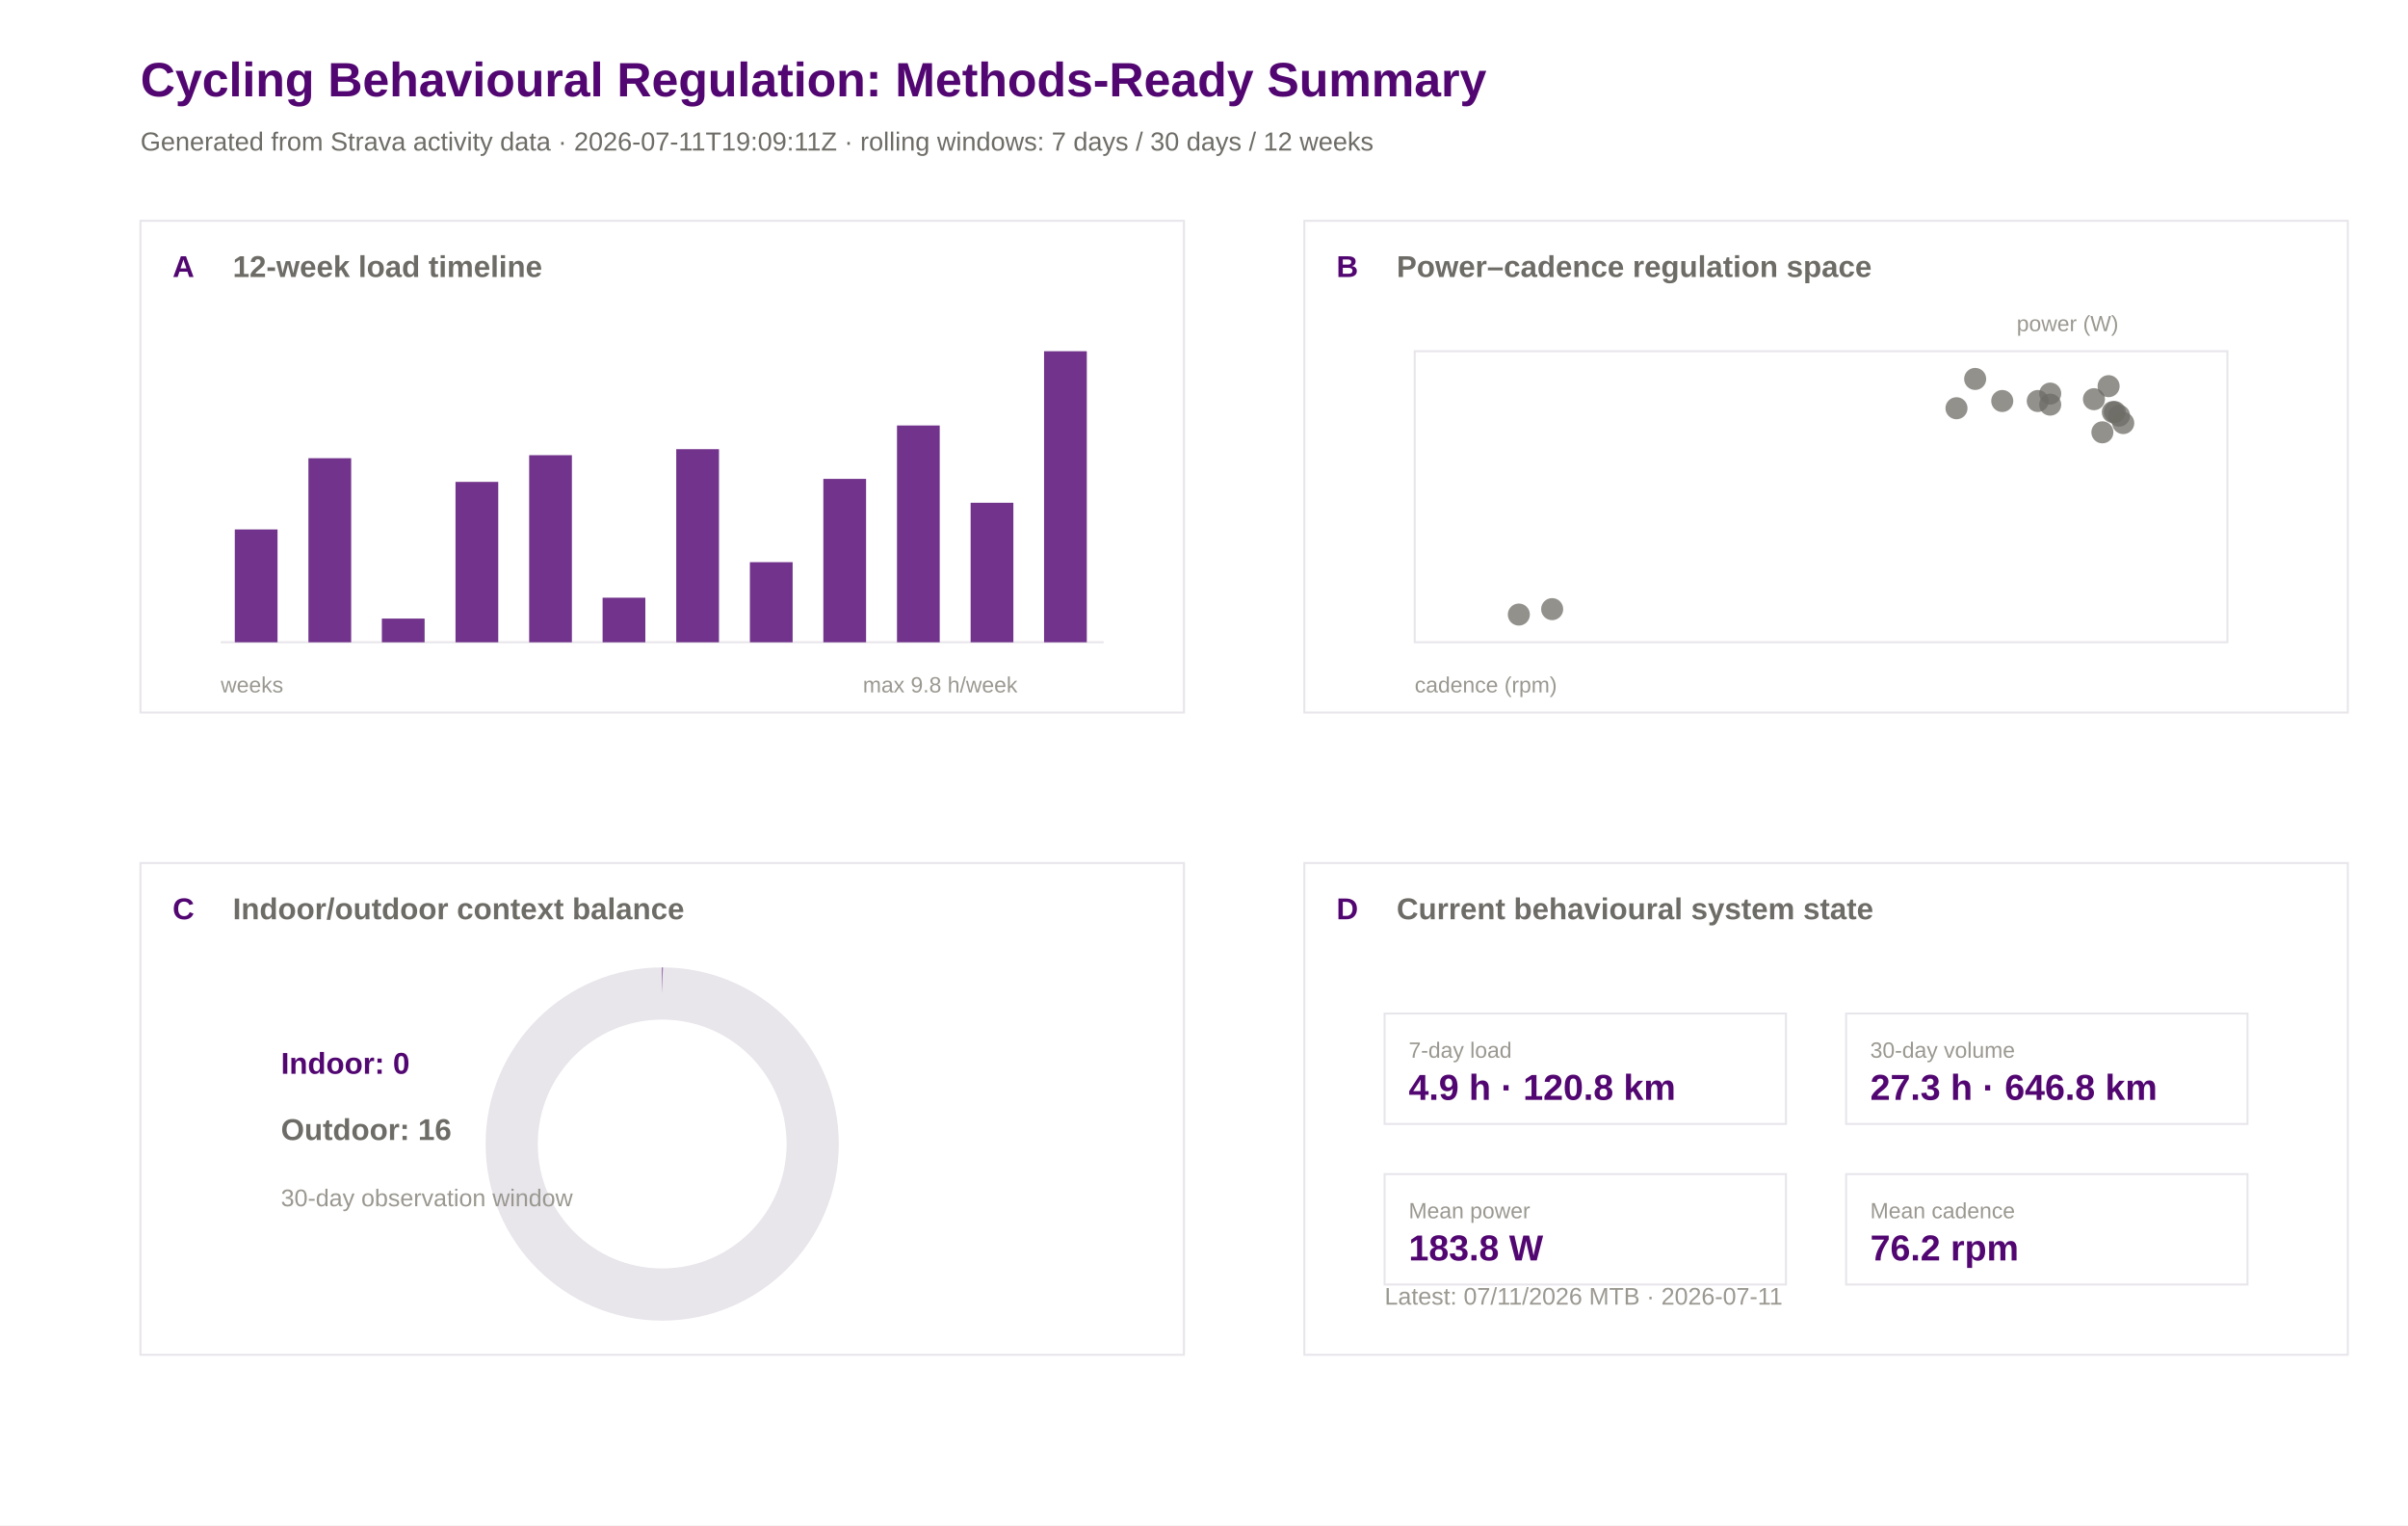
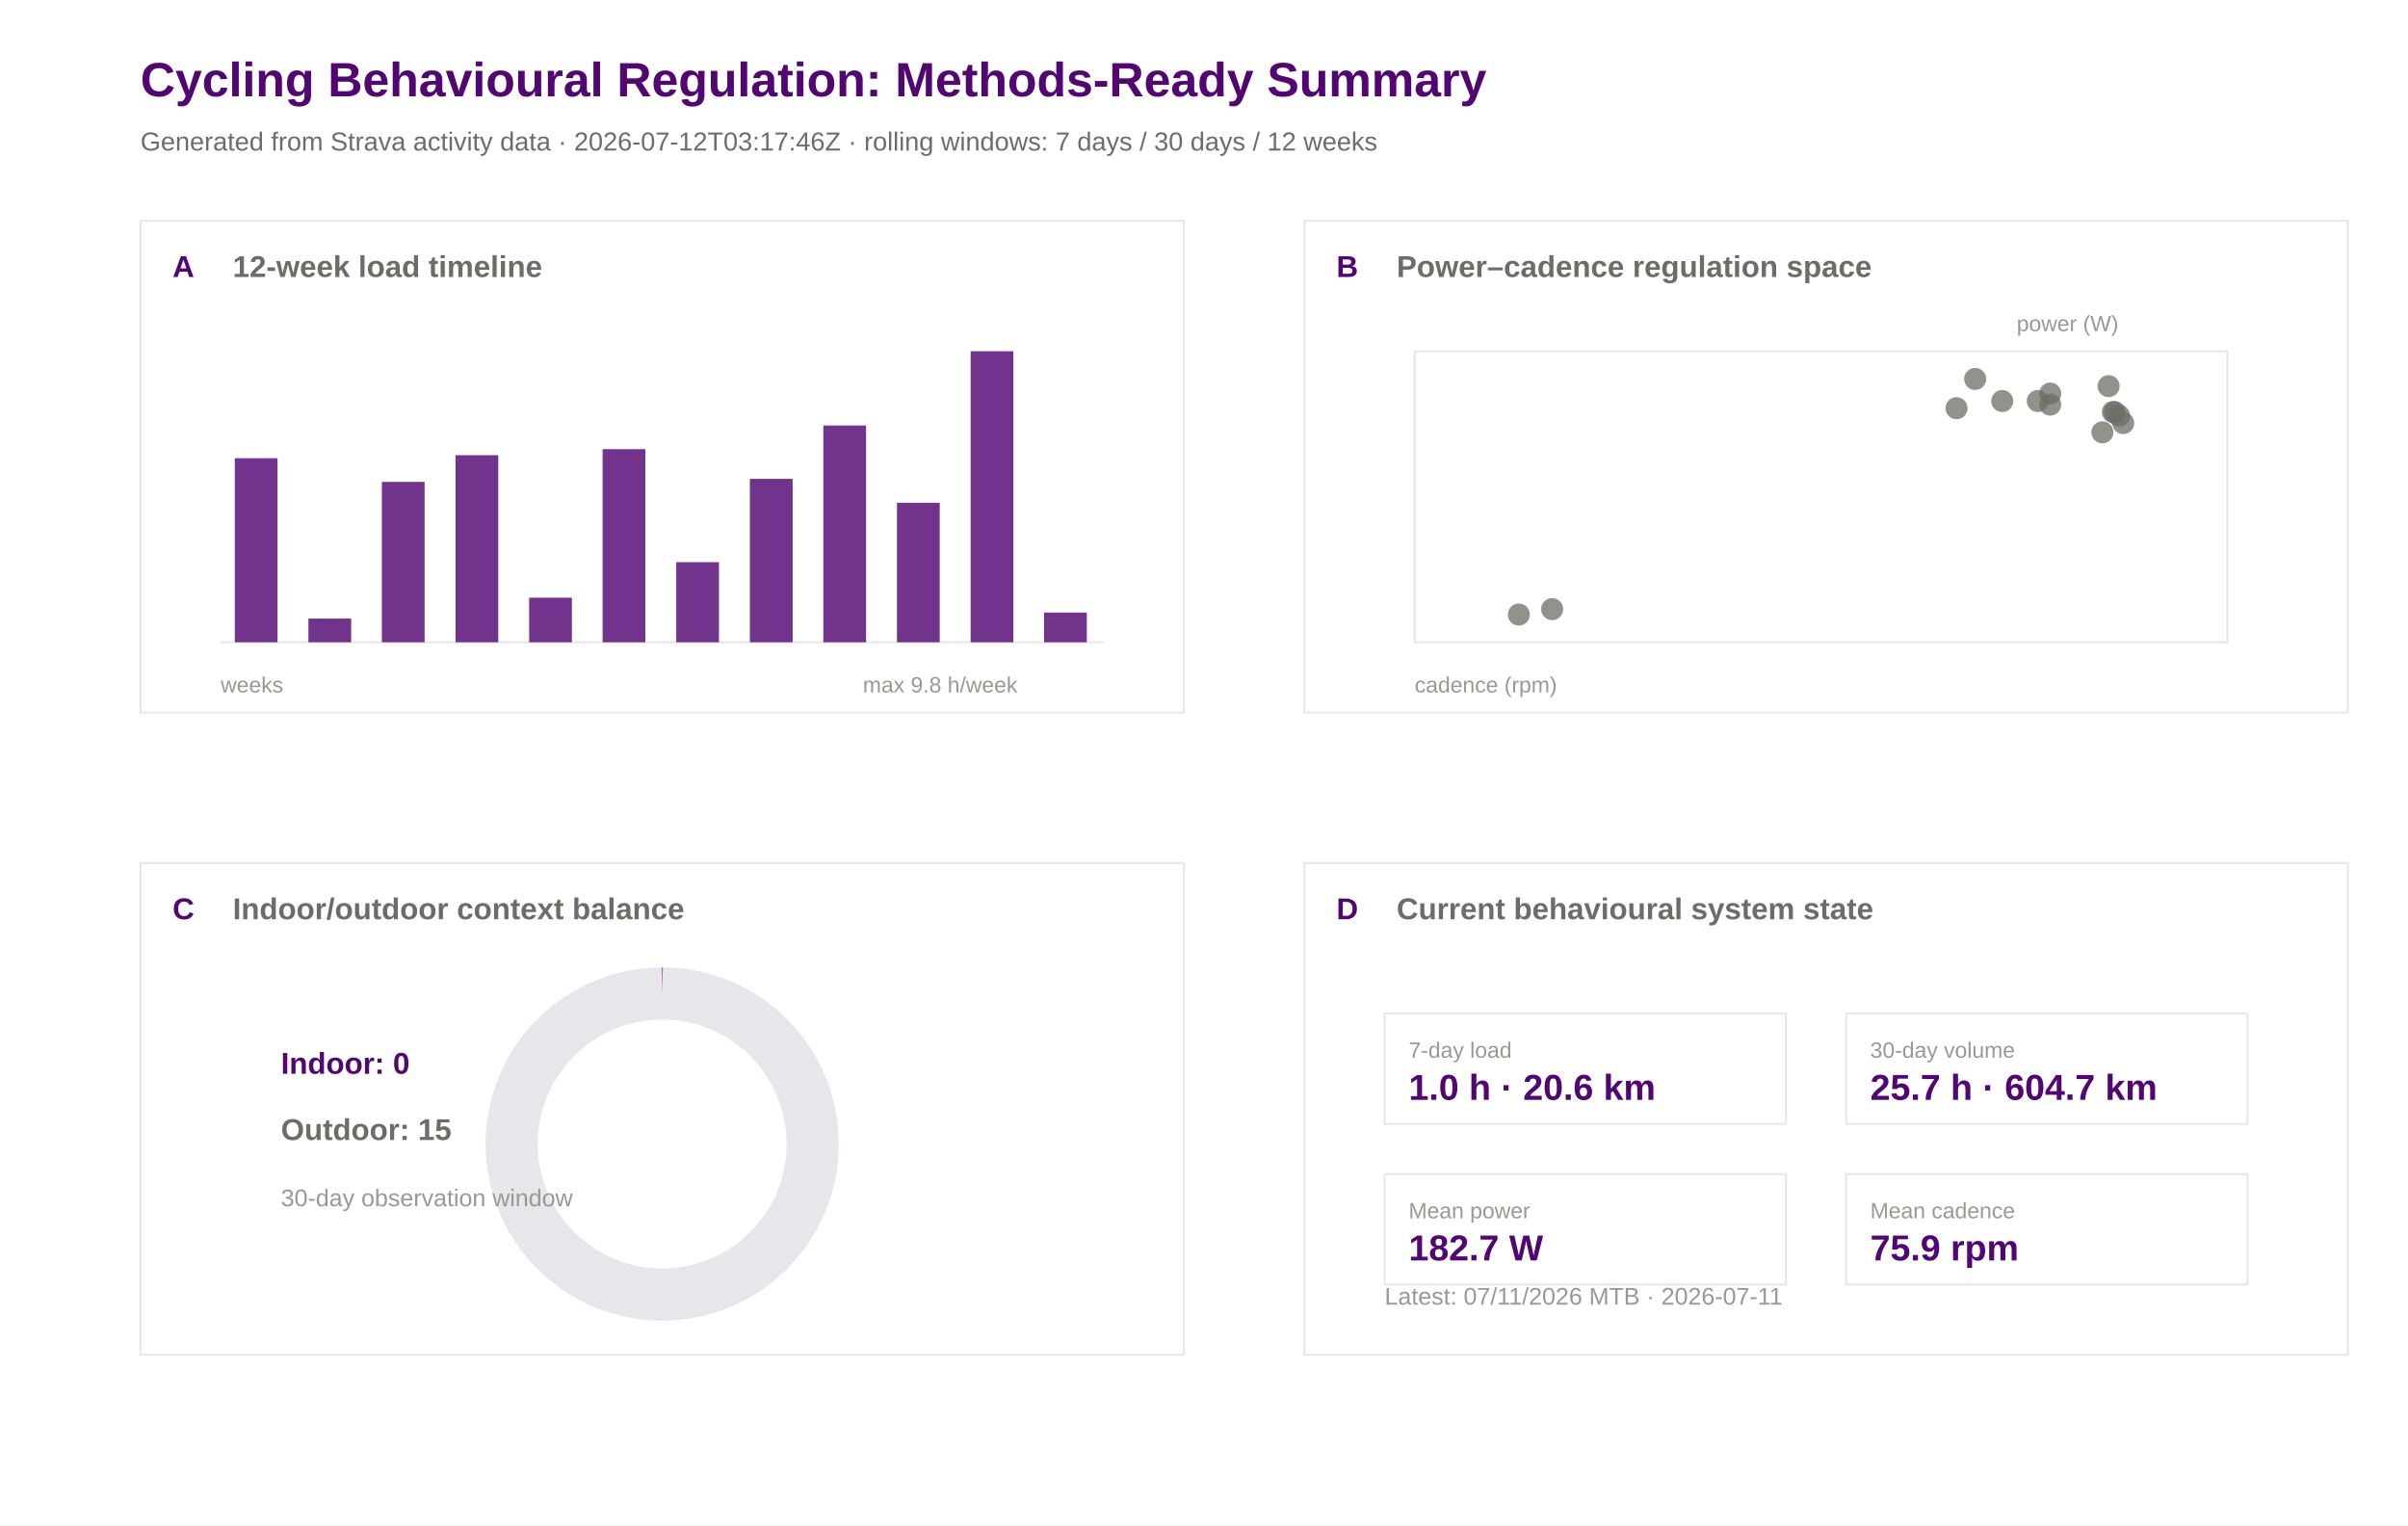
<svg xmlns="http://www.w3.org/2000/svg" width="1200" height="760" viewBox="0 0 1200 760">
  <rect width="100%" height="100%" fill="#ffffff" />
  <text x="70.0" y="48.0" font-family="Arial" font-size="24" font-weight="600" fill="#520671">Cycling Behavioural Regulation: Methods-Ready Summary</text>
-   <text x="70.0" y="75.0" font-family="Arial" font-size="13" font-weight="400" fill="#6e6c66">Generated from Strava activity data · 2026-07-11T19:09:11Z · rolling windows: 7 days / 30 days / 12 weeks</text>
+   <text x="70.0" y="75.0" font-family="Arial" font-size="13" font-weight="400" fill="#6e6c66">Generated from Strava activity data · 2026-07-12T03:17:46Z · rolling windows: 7 days / 30 days / 12 weeks</text>
  <rect x="70" y="110" width="520" height="245" fill="#ffffff" stroke="#e8e5eb" stroke-width="1" />
  <text x="86.0" y="138.0" font-family="Arial" font-size="15" font-weight="600" fill="#520671">A</text>
  <text x="116.0" y="138.0" font-family="Arial" font-size="15" font-weight="600" fill="#6e6c66">12-week load timeline</text>
  <rect x="650" y="110" width="520" height="245" fill="#ffffff" stroke="#e8e5eb" stroke-width="1" />
  <text x="666.0" y="138.0" font-family="Arial" font-size="15" font-weight="600" fill="#520671">B</text>
  <text x="696.0" y="138.0" font-family="Arial" font-size="15" font-weight="600" fill="#6e6c66">Power–cadence regulation space</text>
  <rect x="70" y="430" width="520" height="245" fill="#ffffff" stroke="#e8e5eb" stroke-width="1" />
  <text x="86.0" y="458.0" font-family="Arial" font-size="15" font-weight="600" fill="#520671">C</text>
  <text x="116.0" y="458.0" font-family="Arial" font-size="15" font-weight="600" fill="#6e6c66">Indoor/outdoor context balance</text>
  <rect x="650" y="430" width="520" height="245" fill="#ffffff" stroke="#e8e5eb" stroke-width="1" />
  <text x="666.0" y="458.0" font-family="Arial" font-size="15" font-weight="600" fill="#520671">D</text>
  <text x="696.0" y="458.0" font-family="Arial" font-size="15" font-weight="600" fill="#6e6c66">Current behavioural system state</text>
  <line x1="110" y1="320" x2="550" y2="320" stroke="#e8e5eb" />
-   <rect x="117.0" y="263.8" width="21.3" height="56.2" fill="#520671" opacity="0.82" />
-   <rect x="153.7" y="228.3" width="21.3" height="91.7" fill="#520671" opacity="0.82" />
-   <rect x="190.3" y="308.2" width="21.3" height="11.8" fill="#520671" opacity="0.82" />
-   <rect x="227.0" y="240.1" width="21.3" height="79.9" fill="#520671" opacity="0.82" />
-   <rect x="263.7" y="226.8" width="21.3" height="93.2" fill="#520671" opacity="0.82" />
-   <rect x="300.3" y="297.8" width="21.3" height="22.2" fill="#520671" opacity="0.82" />
-   <rect x="337.0" y="223.8" width="21.3" height="96.2" fill="#520671" opacity="0.82" />
-   <rect x="373.7" y="280.1" width="21.3" height="39.9" fill="#520671" opacity="0.82" />
-   <rect x="410.3" y="238.6" width="21.3" height="81.4" fill="#520671" opacity="0.82" />
-   <rect x="447.0" y="212.0" width="21.3" height="108.0" fill="#520671" opacity="0.82" />
-   <rect x="483.7" y="250.5" width="21.3" height="69.5" fill="#520671" opacity="0.82" />
-   <rect x="520.3" y="175.0" width="21.3" height="145.0" fill="#520671" opacity="0.82" />
+   <rect x="117.0" y="228.3" width="21.3" height="91.7" fill="#520671" opacity="0.82" />
+   <rect x="153.7" y="308.2" width="21.3" height="11.8" fill="#520671" opacity="0.82" />
+   <rect x="190.3" y="240.1" width="21.3" height="79.9" fill="#520671" opacity="0.82" />
+   <rect x="227.0" y="226.8" width="21.3" height="93.2" fill="#520671" opacity="0.82" />
+   <rect x="263.7" y="297.8" width="21.3" height="22.2" fill="#520671" opacity="0.82" />
+   <rect x="300.3" y="223.8" width="21.3" height="96.2" fill="#520671" opacity="0.82" />
+   <rect x="337.0" y="280.1" width="21.3" height="39.9" fill="#520671" opacity="0.82" />
+   <rect x="373.7" y="238.6" width="21.3" height="81.4" fill="#520671" opacity="0.82" />
+   <rect x="410.3" y="212.0" width="21.3" height="108.0" fill="#520671" opacity="0.82" />
+   <rect x="447.0" y="250.5" width="21.3" height="69.5" fill="#520671" opacity="0.82" />
+   <rect x="483.7" y="175.0" width="21.3" height="145.0" fill="#520671" opacity="0.82" />
+   <rect x="520.3" y="305.2" width="21.3" height="14.8" fill="#520671" opacity="0.82" />
  <text x="110.0" y="345.0" font-family="Arial" font-size="11" font-weight="400" fill="#9a9890">weeks</text>
  <text x="430.0" y="345.0" font-family="Arial" font-size="11" font-weight="400" fill="#9a9890">max 9.8 h/week</text>
  <rect x="705" y="175" width="405" height="145" fill="#ffffff" stroke="#e8e5eb" />
-   <circle cx="1043.5" cy="198.9" r="5.5" fill="#6e6c66" opacity="0.75" />
  <circle cx="984.3" cy="188.8" r="5.5" fill="#6e6c66" opacity="0.75" />
  <circle cx="1021.7" cy="196.1" r="5.5" fill="#6e6c66" opacity="0.75" />
  <circle cx="1053.9" cy="205.3" r="5.5" fill="#6e6c66" opacity="0.75" />
  <circle cx="1050.8" cy="192.4" r="5.5" fill="#6e6c66" opacity="0.75" />
  <circle cx="1058.1" cy="210.8" r="5.5" fill="#6e6c66" opacity="0.75" />
  <circle cx="997.8" cy="199.8" r="5.5" fill="#6e6c66" opacity="0.75" />
  <circle cx="1021.7" cy="201.6" r="5.5" fill="#6e6c66" opacity="0.75" />
  <circle cx="975.0" cy="203.4" r="5.5" fill="#6e6c66" opacity="0.75" />
  <circle cx="1015.5" cy="199.8" r="5.5" fill="#6e6c66" opacity="0.75" />
  <circle cx="756.9" cy="306.2" r="5.5" fill="#6e6c66" opacity="0.75" />
  <circle cx="773.5" cy="303.5" r="5.5" fill="#6e6c66" opacity="0.75" />
  <circle cx="1052.9" cy="205.3" r="5.5" fill="#6e6c66" opacity="0.75" />
  <circle cx="1056.0" cy="207.1" r="5.5" fill="#6e6c66" opacity="0.75" />
  <circle cx="1047.7" cy="215.4" r="5.5" fill="#6e6c66" opacity="0.75" />
  <text x="705.0" y="345.0" font-family="Arial" font-size="11" font-weight="400" fill="#9a9890">cadence (rpm)</text>
  <text x="1005.0" y="165.0" font-family="Arial" font-size="11" font-weight="400" fill="#9a9890">power (W)</text>
  <circle cx="330" cy="570" r="75" fill="none" stroke="#e8e5eb" stroke-width="26" />
  <circle cx="330" cy="570" r="75" fill="none" stroke="#520671" stroke-width="26" stroke-dasharray="0.0 471.2" transform="rotate(-90 330 570)" />
  <text x="140.0" y="535.0" font-family="Arial" font-size="15" font-weight="600" fill="#520671">Indoor: 0</text>
-   <text x="140.0" y="568.0" font-family="Arial" font-size="15" font-weight="600" fill="#6e6c66">Outdoor: 16</text>
+   <text x="140.0" y="568.0" font-family="Arial" font-size="15" font-weight="600" fill="#6e6c66">Outdoor: 15</text>
  <text x="140.0" y="601.0" font-family="Arial" font-size="12" font-weight="400" fill="#9a9890">30-day observation window</text>
  <rect x="690" y="505" width="200" height="55" fill="#ffffff" stroke="#e8e5eb" />
  <text x="702.0" y="527.0" font-family="Arial" font-size="11" font-weight="500" fill="#9a9890">7-day load</text>
-   <text x="702.0" y="548.0" font-family="Arial" font-size="18" font-weight="600" fill="#520671">4.9 h · 120.8 km</text>
+   <text x="702.0" y="548.0" font-family="Arial" font-size="18" font-weight="600" fill="#520671">1.0 h · 20.6 km</text>
  <rect x="920" y="505" width="200" height="55" fill="#ffffff" stroke="#e8e5eb" />
  <text x="932.0" y="527.0" font-family="Arial" font-size="11" font-weight="500" fill="#9a9890">30-day volume</text>
-   <text x="932.0" y="548.0" font-family="Arial" font-size="18" font-weight="600" fill="#520671">27.3 h · 646.8 km</text>
+   <text x="932.0" y="548.0" font-family="Arial" font-size="18" font-weight="600" fill="#520671">25.7 h · 604.7 km</text>
  <rect x="690" y="585" width="200" height="55" fill="#ffffff" stroke="#e8e5eb" />
  <text x="702.0" y="607.0" font-family="Arial" font-size="11" font-weight="500" fill="#9a9890">Mean power</text>
-   <text x="702.0" y="628.0" font-family="Arial" font-size="18" font-weight="600" fill="#520671">183.8 W</text>
+   <text x="702.0" y="628.0" font-family="Arial" font-size="18" font-weight="600" fill="#520671">182.7 W</text>
  <rect x="920" y="585" width="200" height="55" fill="#ffffff" stroke="#e8e5eb" />
  <text x="932.0" y="607.0" font-family="Arial" font-size="11" font-weight="500" fill="#9a9890">Mean cadence</text>
-   <text x="932.0" y="628.0" font-family="Arial" font-size="18" font-weight="600" fill="#520671">76.2 rpm</text>
+   <text x="932.0" y="628.0" font-family="Arial" font-size="18" font-weight="600" fill="#520671">75.9 rpm</text>
  <text x="690.0" y="650.0" font-family="Arial" font-size="12" font-weight="400" fill="#9a9890">Latest: 07/11/2026 MTB · 2026-07-11</text>
</svg>
